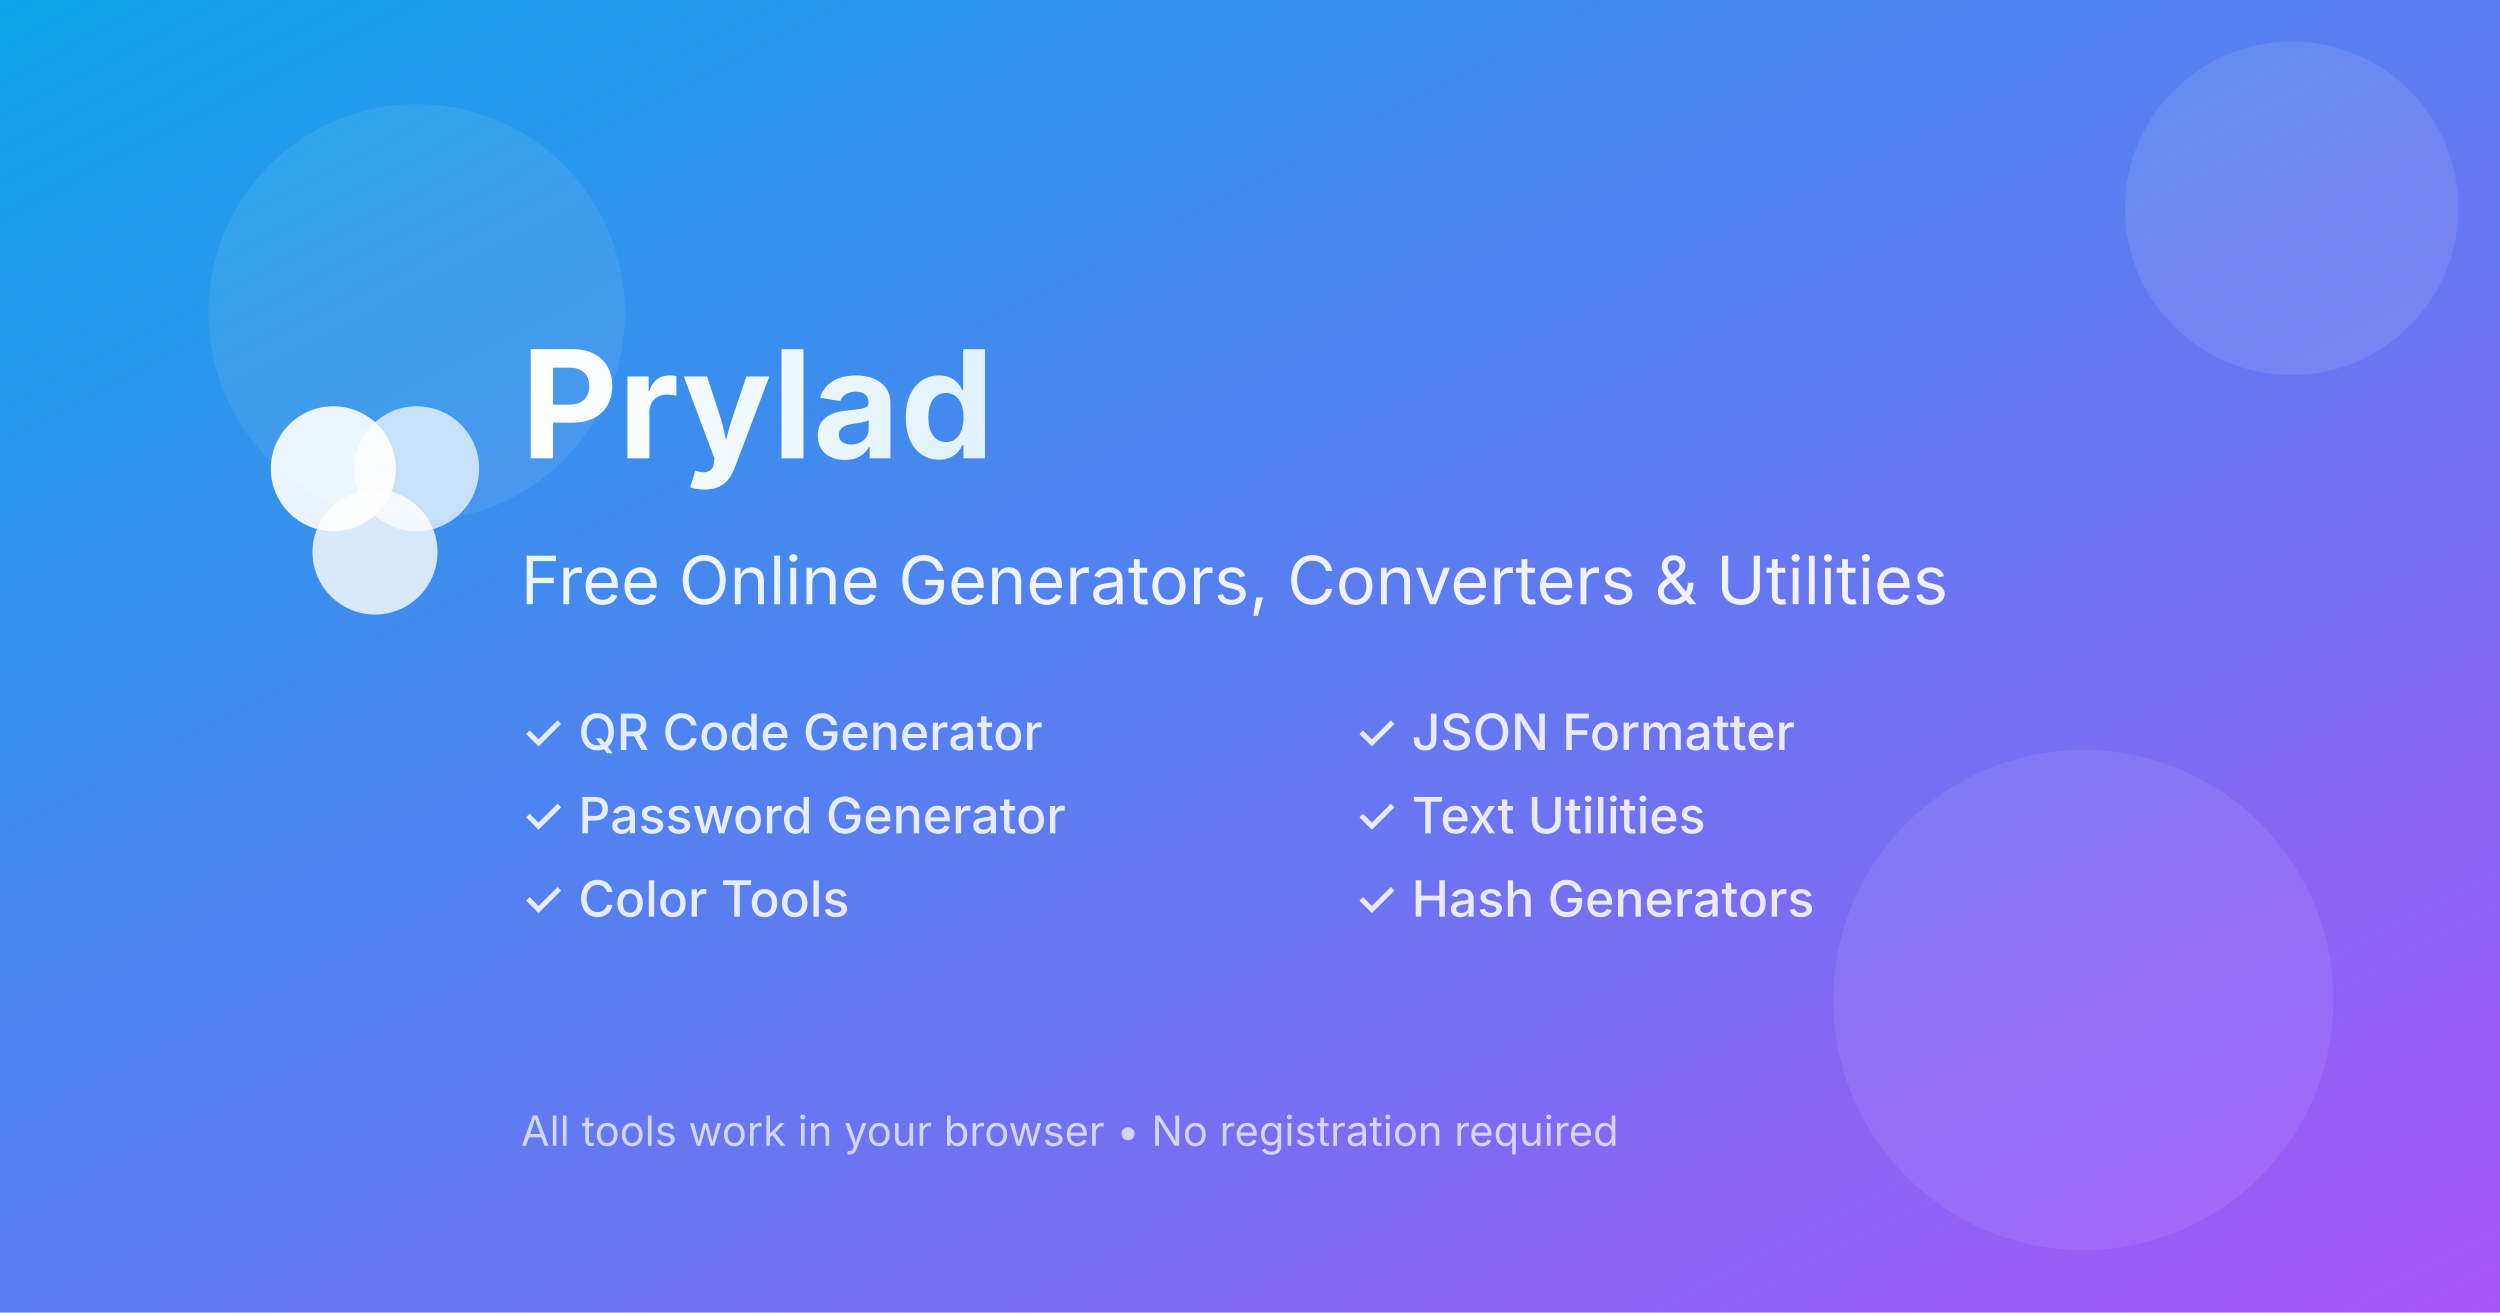
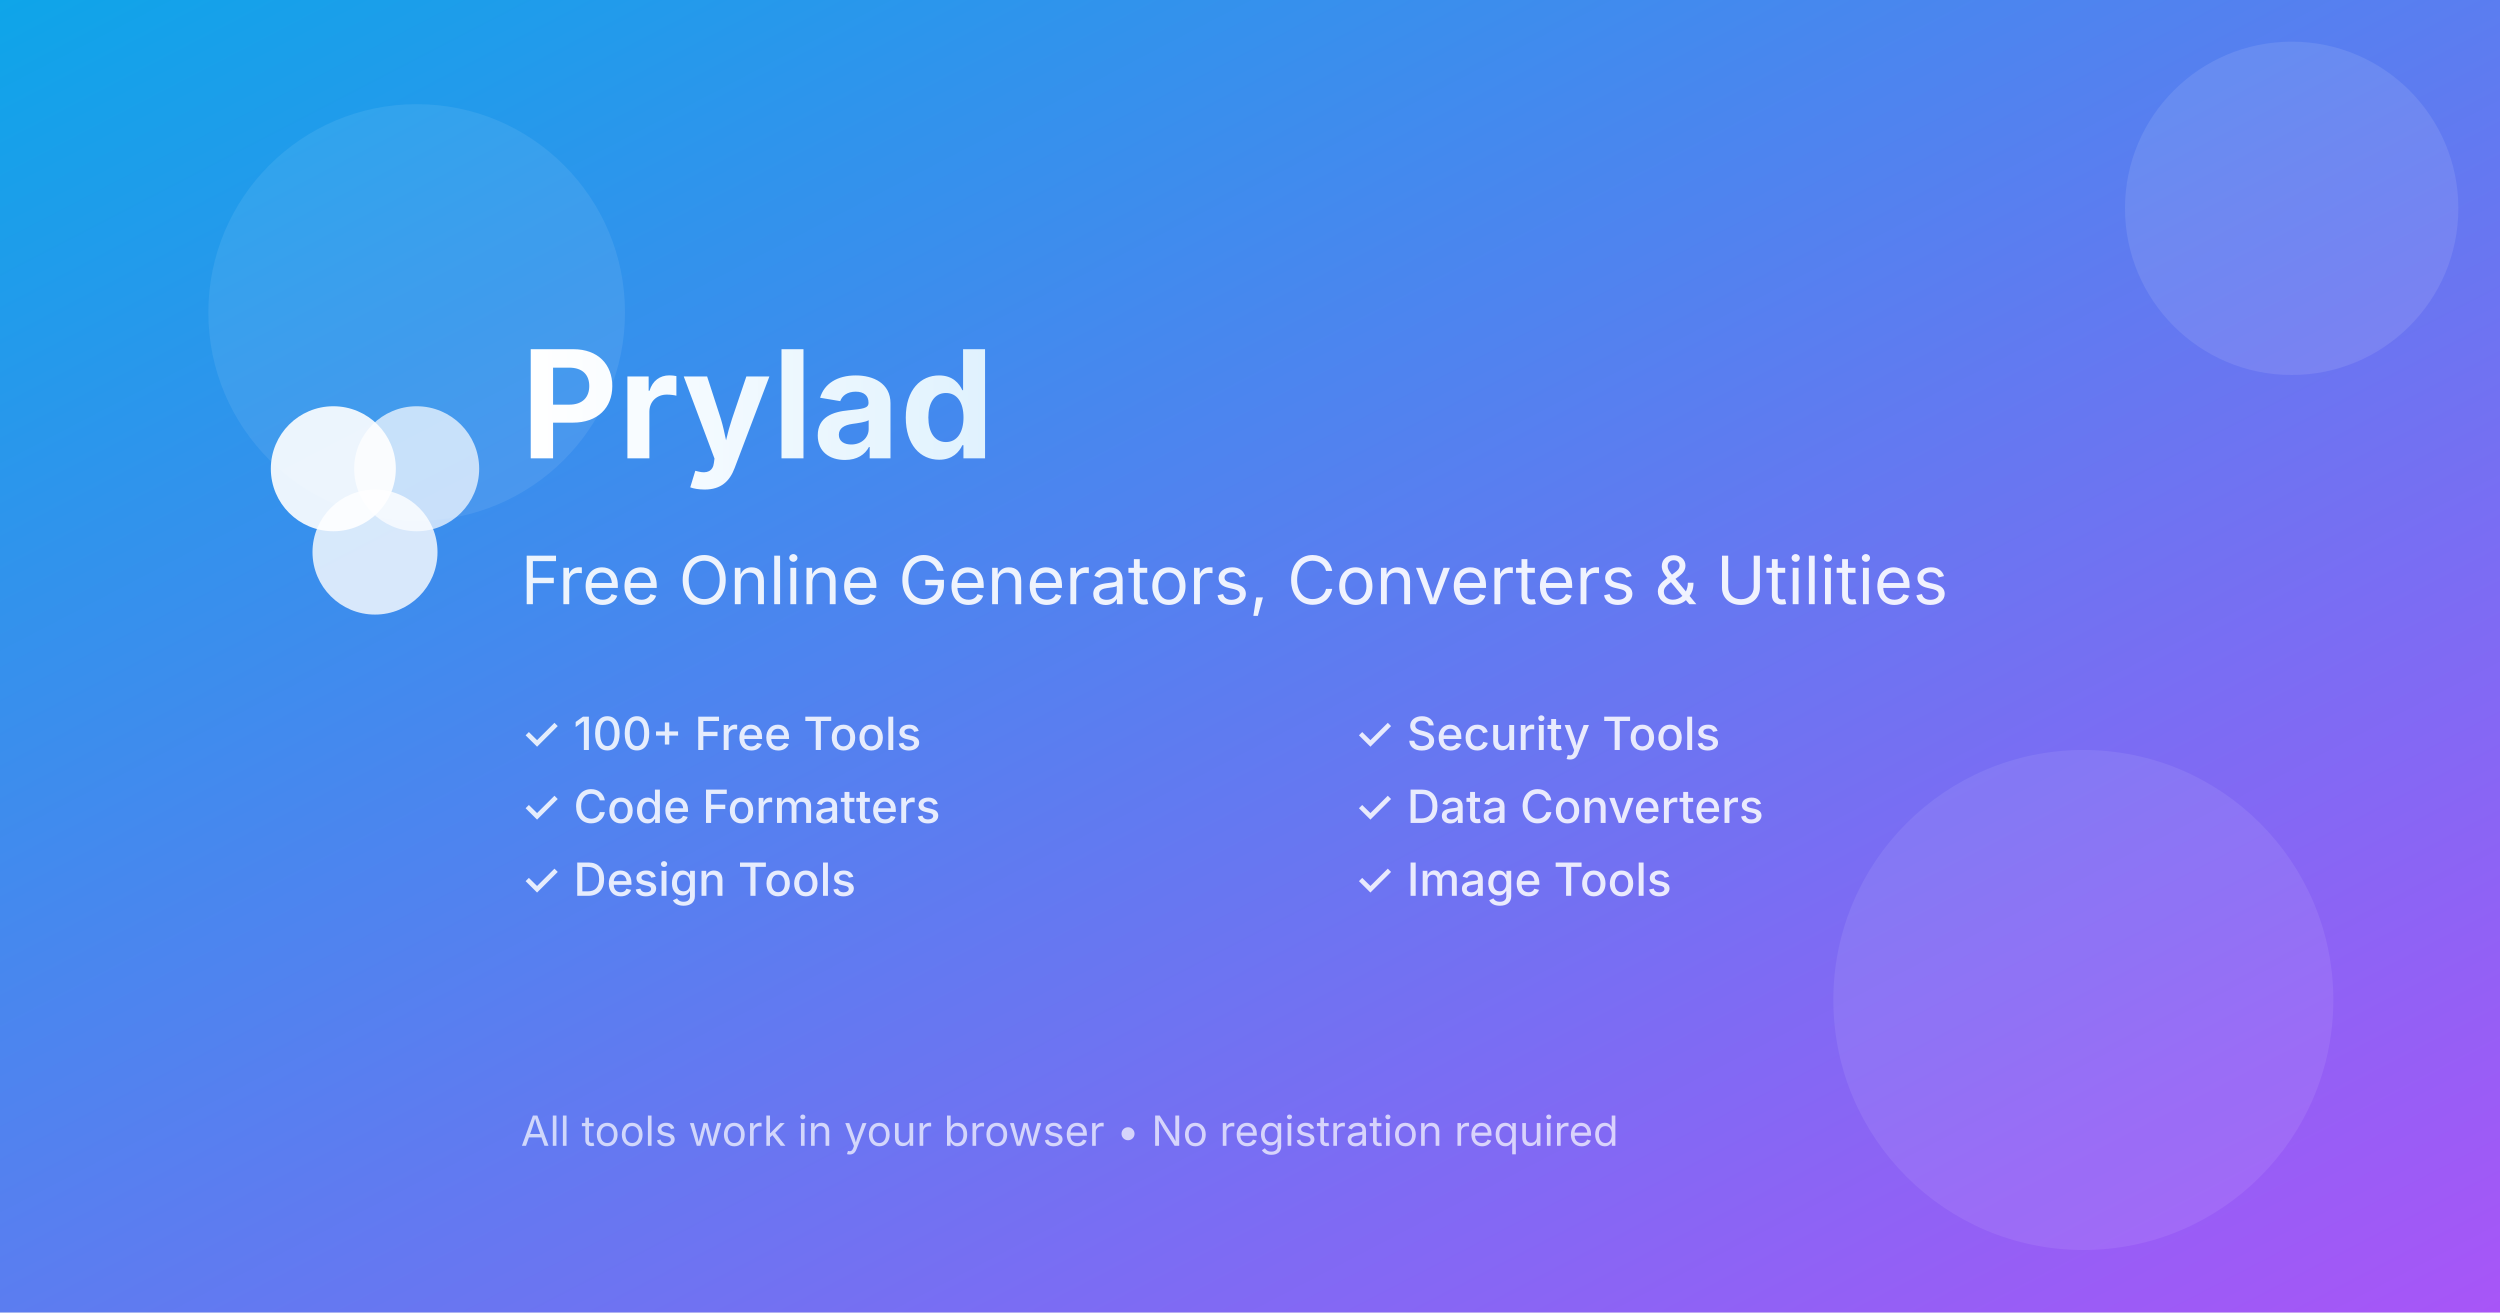
<svg xmlns="http://www.w3.org/2000/svg" width="1200" height="630" viewBox="0 0 1200 630" fill="none">
  <defs>
    <linearGradient id="bgGradient" x1="0%" y1="0%" x2="100%" y2="100%">
      <stop offset="0%" style="stop-color:#0ea5e9;stop-opacity:1" />
      <stop offset="100%" style="stop-color:#a855f7;stop-opacity:1" />
    </linearGradient>
    <linearGradient id="textGradient" x1="0%" y1="0%" x2="100%" y2="0%">
      <stop offset="0%" style="stop-color:#ffffff;stop-opacity:1" />
      <stop offset="100%" style="stop-color:#e0f2fe;stop-opacity:1" />
    </linearGradient>
  </defs>
  <rect width="1200" height="630" fill="url(#bgGradient)" />
  <circle cx="200" cy="150" r="100" fill="white" opacity="0.08" />
  <circle cx="1000" cy="480" r="120" fill="white" opacity="0.08" />
  <circle cx="1100" cy="100" r="80" fill="white" opacity="0.1" />
  <g transform="translate(100, 165)">
    <circle cx="60" cy="60" r="30" fill="white" opacity="0.9" />
    <circle cx="100" cy="60" r="30" fill="white" opacity="0.7" />
    <circle cx="80" cy="100" r="30" fill="white" opacity="0.8" />
  </g>
  <text x="250" y="220" font-family="system-ui, -apple-system, sans-serif" font-size="72" font-weight="700" fill="url(#textGradient)">
    Prylad
  </text>
  <text x="250" y="290" font-family="system-ui, -apple-system, sans-serif" font-size="32" font-weight="400" fill="white" opacity="0.9">
    Free Online Generators, Converters &amp; Utilities
  </text>
  <g transform="translate(250, 360)">
-     <text x="0" y="0" font-family="system-ui, -apple-system, sans-serif" font-size="24" font-weight="500" fill="white" opacity="0.85">
-       ✓ QR Code Generator
+     <text x="0" y="0" font-family="system-ui, -apple-system, sans-serif" font-size="22" font-weight="500" fill="white" opacity="0.85">
+       ✓ 100+ Free Tools
    </text>
-     <text x="0" y="40" font-family="system-ui, -apple-system, sans-serif" font-size="24" font-weight="500" fill="white" opacity="0.85">
-       ✓ Password Generator
+     <text x="0" y="35" font-family="system-ui, -apple-system, sans-serif" font-size="22" font-weight="500" fill="white" opacity="0.85">
+       ✓ Code Formatters
    </text>
-     <text x="0" y="80" font-family="system-ui, -apple-system, sans-serif" font-size="24" font-weight="500" fill="white" opacity="0.85">
-       ✓ Color Tools
+     <text x="0" y="70" font-family="system-ui, -apple-system, sans-serif" font-size="22" font-weight="500" fill="white" opacity="0.85">
+       ✓ Design Tools
    </text>
-     <text x="400" y="0" font-family="system-ui, -apple-system, sans-serif" font-size="24" font-weight="500" fill="white" opacity="0.85">
-       ✓ JSON Formatter
+     <text x="400" y="0" font-family="system-ui, -apple-system, sans-serif" font-size="22" font-weight="500" fill="white" opacity="0.85">
+       ✓ Security Tools
    </text>
-     <text x="400" y="40" font-family="system-ui, -apple-system, sans-serif" font-size="24" font-weight="500" fill="white" opacity="0.85">
-       ✓ Text Utilities
+     <text x="400" y="35" font-family="system-ui, -apple-system, sans-serif" font-size="22" font-weight="500" fill="white" opacity="0.85">
+       ✓ Data Converters
    </text>
-     <text x="400" y="80" font-family="system-ui, -apple-system, sans-serif" font-size="24" font-weight="500" fill="white" opacity="0.85">
-       ✓ Hash Generators
+     <text x="400" y="70" font-family="system-ui, -apple-system, sans-serif" font-size="22" font-weight="500" fill="white" opacity="0.85">
+       ✓ Image Tools
    </text>
  </g>
  <text x="250" y="550" font-family="system-ui, -apple-system, sans-serif" font-size="20" font-weight="400" fill="white" opacity="0.7">
    All tools work in your browser • No registration required
  </text>
</svg>
